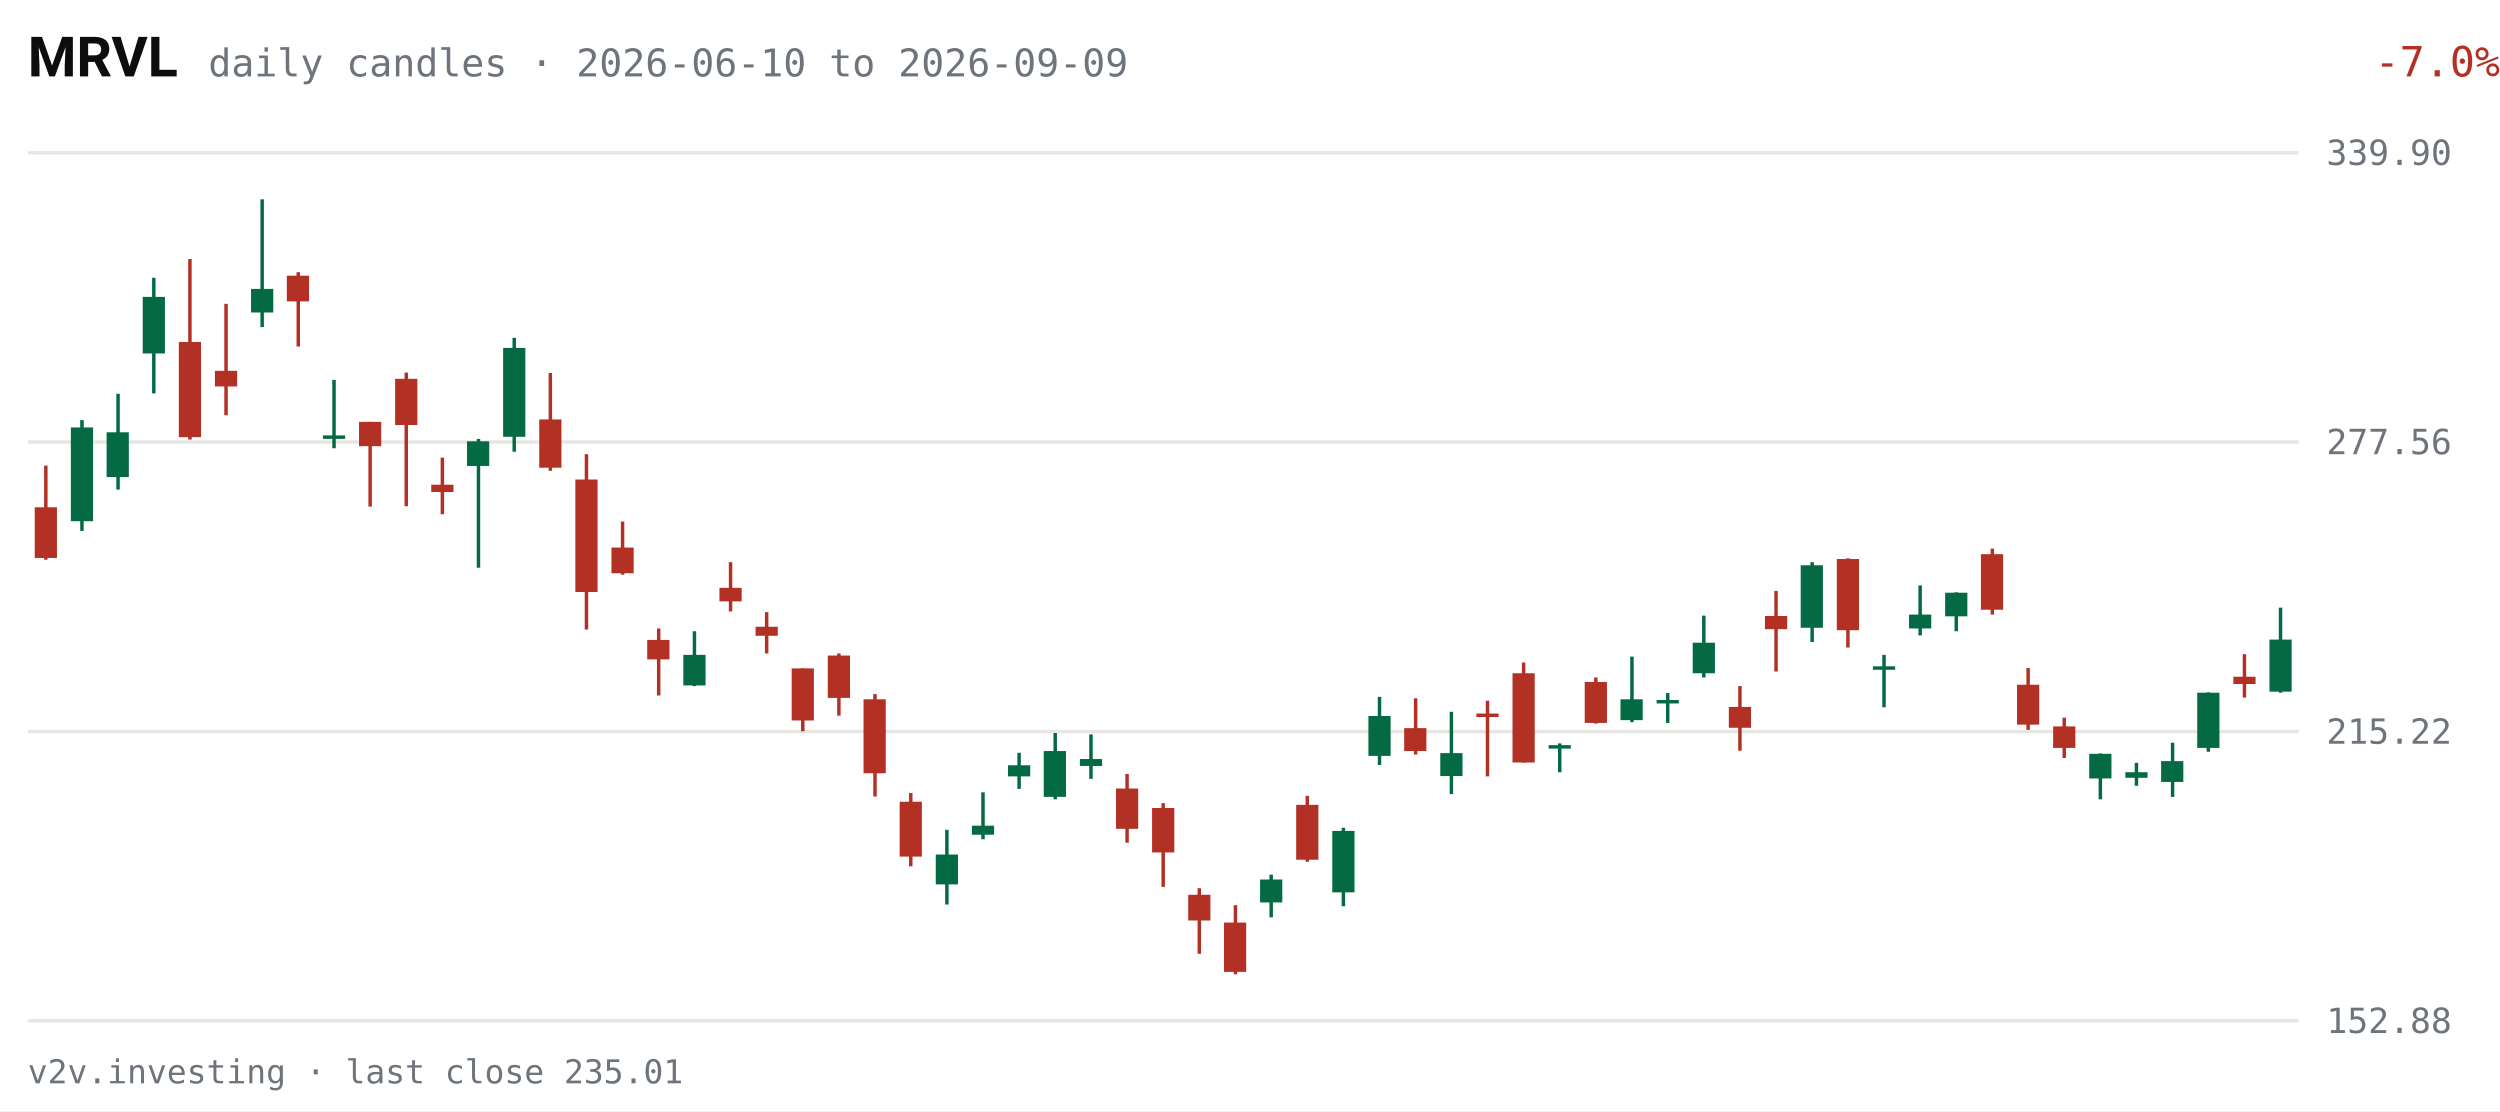
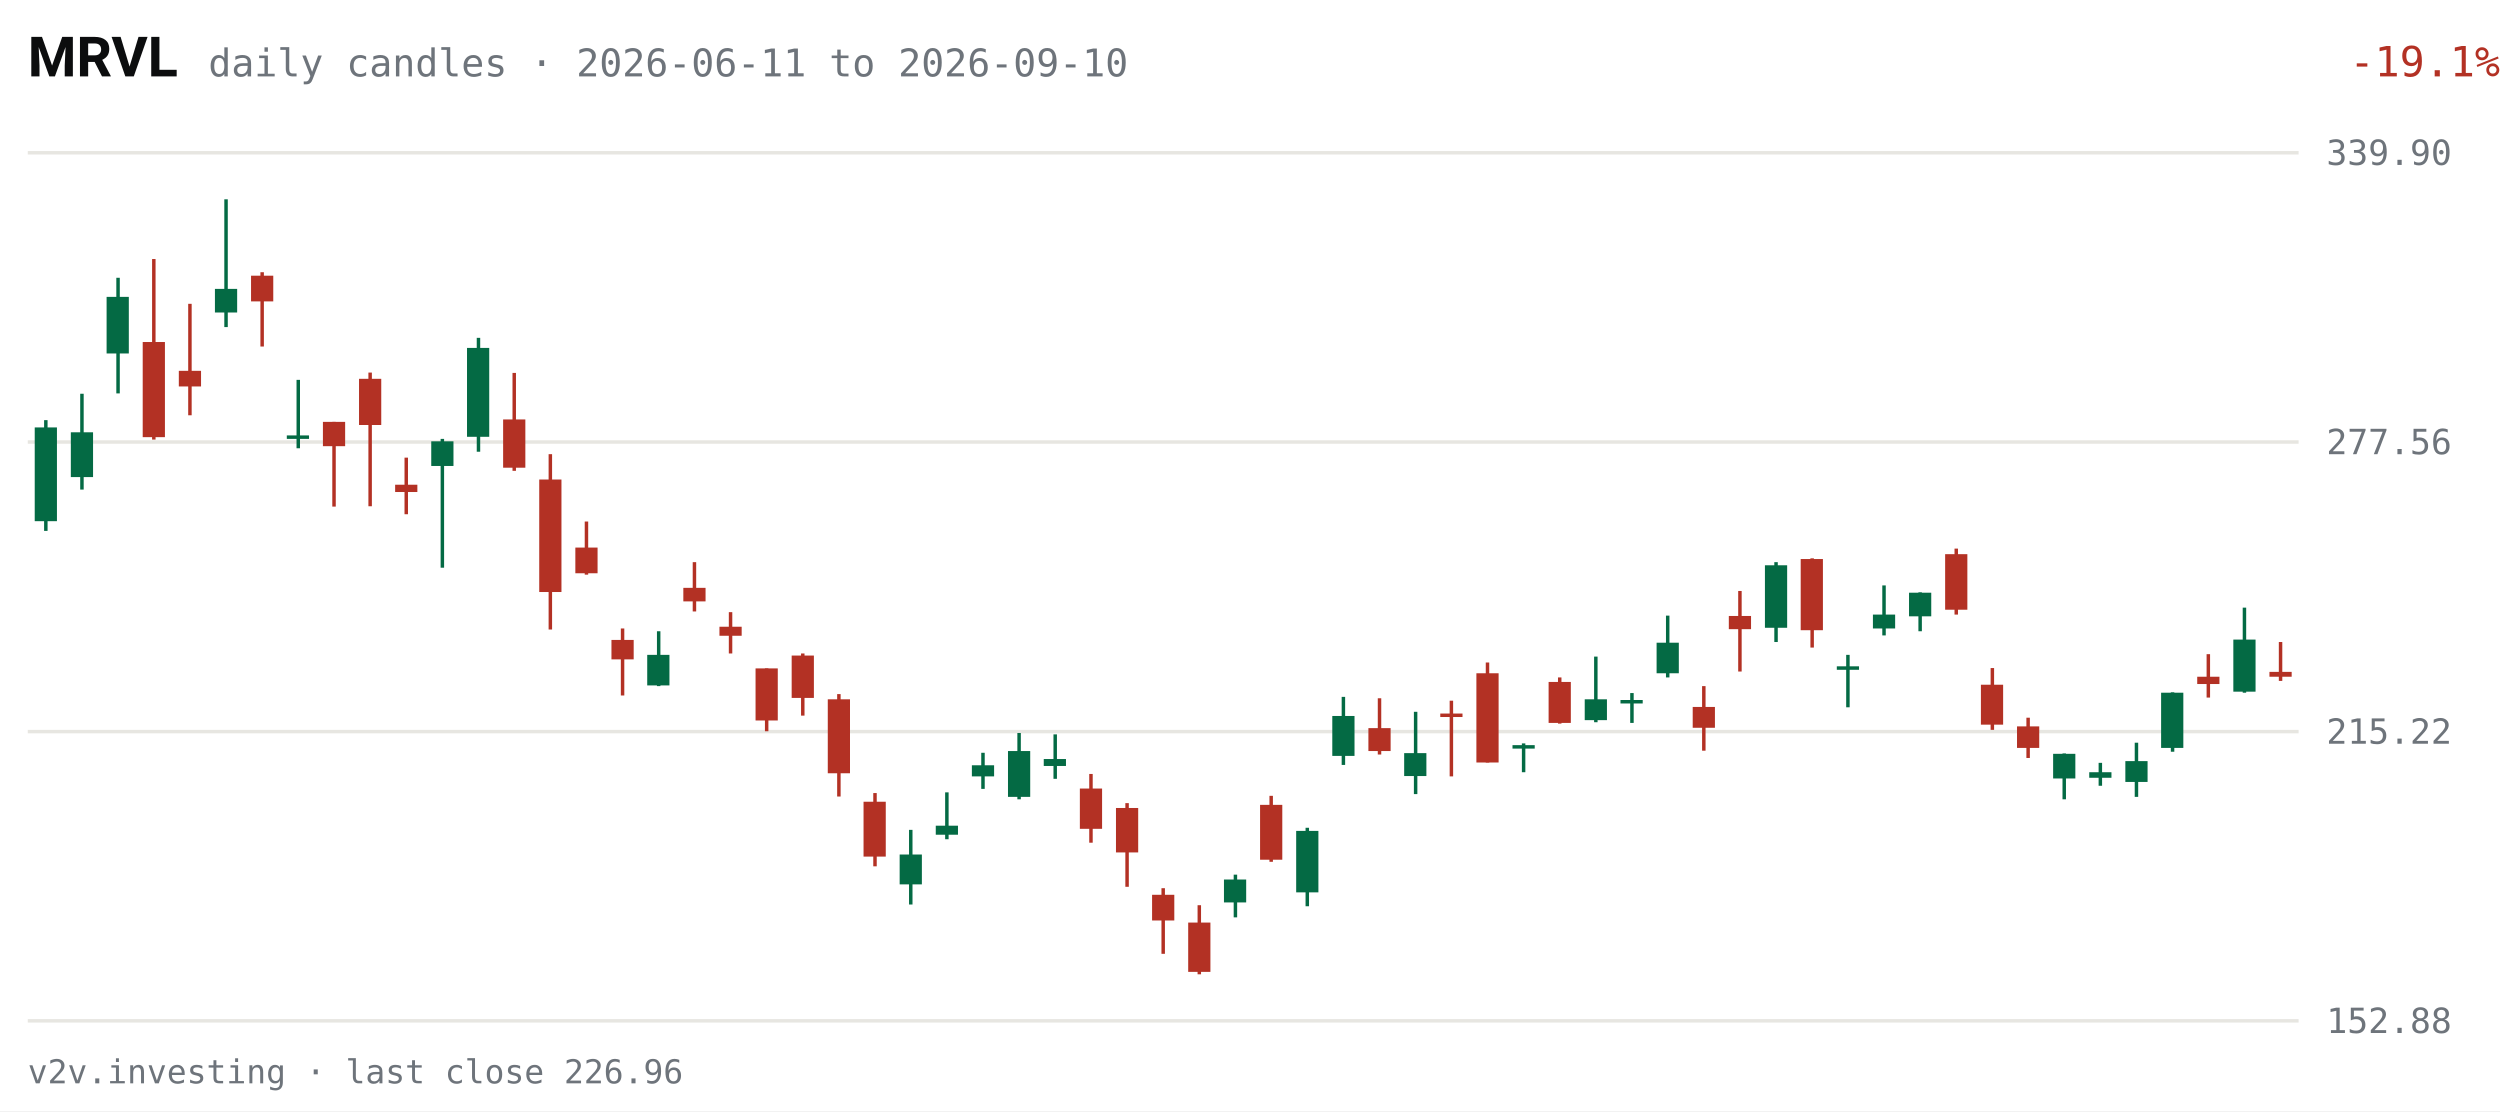
<svg xmlns="http://www.w3.org/2000/svg" viewBox="0 0 720 320" width="720" height="320" role="img" aria-label="MRVL daily candles, last 63 sessions">
  <rect width="720" height="320" fill="#FFFFFF" />
  <text x="8" y="22" fill="#0C0D0E" font-size="16" font-weight="600" font-family="system-ui,-apple-system,Segoe UI,Roboto,sans-serif">MRVL</text>
-   <text x="60" y="22" fill="#6E747B" font-size="11" font-family="ui-monospace,SFMono-Regular,Menlo,Consolas,monospace">daily candles · 2026-06-10 to 2026-09-09</text>
-   <text x="670" y="22" fill="#B33124" font-size="12" text-anchor="end" font-family="ui-monospace,SFMono-Regular,Menlo,Consolas,monospace" transform="translate(50,0)">-7.0%</text>
+   <text x="60" y="22" fill="#6E747B" font-size="11" font-family="ui-monospace,SFMono-Regular,Menlo,Consolas,monospace">daily candles · 2026-06-11 to 2026-09-10</text>
+   <text x="670" y="22" fill="#B33124" font-size="12" text-anchor="end" font-family="ui-monospace,SFMono-Regular,Menlo,Consolas,monospace" transform="translate(50,0)">-19.1%</text>
  <g font-family="ui-monospace,SFMono-Regular,Menlo,Consolas,monospace">
    <line x1="8" y1="294.0" x2="662" y2="294.0" stroke="#E7E6E1" stroke-width="1" />
    <text x="670" y="297.5" fill="#6E747B" font-size="10">152.88</text>
    <line x1="8" y1="210.7" x2="662" y2="210.7" stroke="#E7E6E1" stroke-width="1" />
    <text x="670" y="214.2" fill="#6E747B" font-size="10">215.22</text>
    <line x1="8" y1="127.3" x2="662" y2="127.3" stroke="#E7E6E1" stroke-width="1" />
    <text x="670" y="130.8" fill="#6E747B" font-size="10">277.56</text>
    <line x1="8" y1="44.0" x2="662" y2="44.0" stroke="#E7E6E1" stroke-width="1" />
    <text x="670" y="47.5" fill="#6E747B" font-size="10">339.90</text>
-     <line x1="13.2" y1="134.1" x2="13.2" y2="161.2" stroke="#B33124" stroke-width="1" />
-     <rect x="10.0" y="146.1" width="6.4" height="14.6" fill="#B33124" />
-     <line x1="23.6" y1="121.0" x2="23.6" y2="152.9" stroke="#046A44" stroke-width="1" />
-     <rect x="20.4" y="123.1" width="6.4" height="27.0" fill="#046A44" />
-     <line x1="34.0" y1="113.4" x2="34.0" y2="141.0" stroke="#046A44" stroke-width="1" />
-     <rect x="30.7" y="124.5" width="6.4" height="12.9" fill="#046A44" />
-     <line x1="44.3" y1="80.0" x2="44.3" y2="113.3" stroke="#046A44" stroke-width="1" />
-     <rect x="41.1" y="85.5" width="6.4" height="16.3" fill="#046A44" />
-     <line x1="54.7" y1="74.6" x2="54.7" y2="126.6" stroke="#B33124" stroke-width="1" />
-     <rect x="51.5" y="98.5" width="6.4" height="27.4" fill="#B33124" />
-     <line x1="65.1" y1="87.5" x2="65.1" y2="119.6" stroke="#B33124" stroke-width="1" />
-     <rect x="61.9" y="106.8" width="6.4" height="4.5" fill="#B33124" />
-     <line x1="75.5" y1="57.4" x2="75.5" y2="94.2" stroke="#046A44" stroke-width="1" />
-     <rect x="72.3" y="83.2" width="6.4" height="6.8" fill="#046A44" />
-     <line x1="85.9" y1="78.4" x2="85.9" y2="99.8" stroke="#B33124" stroke-width="1" />
-     <rect x="82.6" y="79.4" width="6.4" height="7.4" fill="#B33124" />
-     <line x1="96.2" y1="109.4" x2="96.2" y2="129.1" stroke="#046A44" stroke-width="1" />
-     <rect x="93.0" y="125.4" width="6.4" height="1.0" fill="#046A44" />
-     <line x1="106.6" y1="121.5" x2="106.6" y2="145.9" stroke="#B33124" stroke-width="1" />
-     <rect x="103.4" y="121.5" width="6.4" height="7.0" fill="#B33124" />
-     <line x1="117.0" y1="107.3" x2="117.0" y2="145.8" stroke="#B33124" stroke-width="1" />
-     <rect x="113.8" y="109.1" width="6.4" height="13.3" fill="#B33124" />
-     <line x1="127.4" y1="131.8" x2="127.4" y2="148.1" stroke="#B33124" stroke-width="1" />
-     <rect x="124.2" y="139.6" width="6.4" height="2.1" fill="#B33124" />
-     <line x1="137.8" y1="126.4" x2="137.8" y2="163.5" stroke="#046A44" stroke-width="1" />
-     <rect x="134.5" y="127.1" width="6.4" height="7.1" fill="#046A44" />
-     <line x1="148.1" y1="97.3" x2="148.1" y2="130.1" stroke="#046A44" stroke-width="1" />
-     <rect x="144.9" y="100.2" width="6.4" height="25.6" fill="#046A44" />
-     <line x1="158.5" y1="107.4" x2="158.5" y2="135.6" stroke="#B33124" stroke-width="1" />
-     <rect x="155.3" y="120.8" width="6.4" height="13.9" fill="#B33124" />
-     <line x1="168.9" y1="130.8" x2="168.9" y2="181.3" stroke="#B33124" stroke-width="1" />
-     <rect x="165.7" y="138.1" width="6.4" height="32.4" fill="#B33124" />
-     <line x1="179.3" y1="150.2" x2="179.3" y2="165.5" stroke="#B33124" stroke-width="1" />
-     <rect x="176.1" y="157.7" width="6.4" height="7.4" fill="#B33124" />
-     <line x1="189.7" y1="181.0" x2="189.7" y2="200.3" stroke="#B33124" stroke-width="1" />
-     <rect x="186.4" y="184.3" width="6.4" height="5.6" fill="#B33124" />
-     <line x1="200.0" y1="181.8" x2="200.0" y2="197.6" stroke="#046A44" stroke-width="1" />
-     <rect x="196.8" y="188.6" width="6.4" height="8.8" fill="#046A44" />
-     <line x1="210.4" y1="161.9" x2="210.4" y2="176.1" stroke="#B33124" stroke-width="1" />
-     <rect x="207.2" y="169.3" width="6.4" height="3.9" fill="#B33124" />
-     <line x1="220.8" y1="176.3" x2="220.8" y2="188.2" stroke="#B33124" stroke-width="1" />
-     <rect x="217.6" y="180.5" width="6.4" height="2.6" fill="#B33124" />
-     <line x1="231.2" y1="192.5" x2="231.2" y2="210.6" stroke="#B33124" stroke-width="1" />
-     <rect x="228.0" y="192.5" width="6.4" height="15.0" fill="#B33124" />
-     <line x1="241.6" y1="188.2" x2="241.6" y2="206.1" stroke="#B33124" stroke-width="1" />
-     <rect x="238.4" y="188.8" width="6.4" height="12.2" fill="#B33124" />
-     <line x1="252.0" y1="199.9" x2="252.0" y2="229.4" stroke="#B33124" stroke-width="1" />
-     <rect x="248.7" y="201.4" width="6.4" height="21.3" fill="#B33124" />
-     <line x1="262.3" y1="228.4" x2="262.3" y2="249.5" stroke="#B33124" stroke-width="1" />
-     <rect x="259.1" y="230.9" width="6.4" height="15.8" fill="#B33124" />
-     <line x1="272.7" y1="239.0" x2="272.7" y2="260.5" stroke="#046A44" stroke-width="1" />
-     <rect x="269.5" y="246.1" width="6.4" height="8.6" fill="#046A44" />
-     <line x1="283.1" y1="228.2" x2="283.1" y2="241.7" stroke="#046A44" stroke-width="1" />
-     <rect x="279.9" y="237.8" width="6.4" height="2.6" fill="#046A44" />
-     <line x1="293.5" y1="216.8" x2="293.5" y2="227.2" stroke="#046A44" stroke-width="1" />
-     <rect x="290.3" y="220.4" width="6.4" height="3.2" fill="#046A44" />
-     <line x1="303.9" y1="211.1" x2="303.9" y2="230.2" stroke="#046A44" stroke-width="1" />
-     <rect x="300.6" y="216.3" width="6.4" height="13.2" fill="#046A44" />
-     <line x1="314.2" y1="211.5" x2="314.2" y2="224.3" stroke="#046A44" stroke-width="1" />
-     <rect x="311.0" y="218.6" width="6.4" height="2.0" fill="#046A44" />
-     <line x1="324.6" y1="222.9" x2="324.6" y2="242.7" stroke="#B33124" stroke-width="1" />
-     <rect x="321.4" y="227.1" width="6.4" height="11.6" fill="#B33124" />
-     <line x1="335.0" y1="231.3" x2="335.0" y2="255.4" stroke="#B33124" stroke-width="1" />
-     <rect x="331.8" y="232.7" width="6.4" height="12.8" fill="#B33124" />
-     <line x1="345.4" y1="255.8" x2="345.4" y2="274.7" stroke="#B33124" stroke-width="1" />
-     <rect x="342.2" y="257.7" width="6.4" height="7.4" fill="#B33124" />
-     <line x1="355.8" y1="260.7" x2="355.8" y2="280.6" stroke="#B33124" stroke-width="1" />
-     <rect x="352.5" y="265.7" width="6.4" height="14.2" fill="#B33124" />
-     <line x1="366.1" y1="251.9" x2="366.1" y2="264.2" stroke="#046A44" stroke-width="1" />
-     <rect x="362.9" y="253.3" width="6.4" height="6.6" fill="#046A44" />
-     <line x1="376.5" y1="229.2" x2="376.5" y2="248.2" stroke="#B33124" stroke-width="1" />
-     <rect x="373.3" y="231.8" width="6.4" height="15.8" fill="#B33124" />
-     <line x1="386.9" y1="238.4" x2="386.9" y2="261.0" stroke="#046A44" stroke-width="1" />
-     <rect x="383.7" y="239.3" width="6.4" height="17.7" fill="#046A44" />
-     <line x1="397.3" y1="200.7" x2="397.3" y2="220.3" stroke="#046A44" stroke-width="1" />
-     <rect x="394.1" y="206.2" width="6.4" height="11.5" fill="#046A44" />
-     <line x1="407.7" y1="201.1" x2="407.7" y2="217.3" stroke="#B33124" stroke-width="1" />
-     <rect x="404.4" y="209.7" width="6.4" height="6.6" fill="#B33124" />
-     <line x1="418.0" y1="205.0" x2="418.0" y2="228.7" stroke="#046A44" stroke-width="1" />
-     <rect x="414.8" y="216.9" width="6.4" height="6.6" fill="#046A44" />
-     <line x1="428.4" y1="201.8" x2="428.4" y2="223.6" stroke="#B33124" stroke-width="1" />
-     <rect x="425.2" y="205.5" width="6.4" height="1.0" fill="#B33124" />
-     <line x1="438.8" y1="190.8" x2="438.8" y2="219.6" stroke="#B33124" stroke-width="1" />
-     <rect x="435.6" y="193.9" width="6.4" height="25.7" fill="#B33124" />
-     <line x1="449.2" y1="214.1" x2="449.2" y2="222.4" stroke="#046A44" stroke-width="1" />
-     <rect x="446.0" y="214.6" width="6.4" height="1.0" fill="#046A44" />
-     <line x1="459.6" y1="195.1" x2="459.6" y2="208.4" stroke="#B33124" stroke-width="1" />
-     <rect x="456.4" y="196.4" width="6.4" height="11.8" fill="#B33124" />
-     <line x1="470.0" y1="189.1" x2="470.0" y2="208.0" stroke="#046A44" stroke-width="1" />
-     <rect x="466.7" y="201.4" width="6.4" height="6.0" fill="#046A44" />
-     <line x1="480.3" y1="199.6" x2="480.3" y2="208.2" stroke="#046A44" stroke-width="1" />
-     <rect x="477.1" y="201.6" width="6.4" height="1.0" fill="#046A44" />
-     <line x1="490.7" y1="177.3" x2="490.7" y2="195.1" stroke="#046A44" stroke-width="1" />
-     <rect x="487.5" y="185.1" width="6.4" height="8.8" fill="#046A44" />
-     <line x1="501.1" y1="197.6" x2="501.1" y2="216.2" stroke="#B33124" stroke-width="1" />
-     <rect x="497.9" y="203.6" width="6.4" height="6.0" fill="#B33124" />
-     <line x1="511.5" y1="170.2" x2="511.5" y2="193.4" stroke="#B33124" stroke-width="1" />
-     <rect x="508.3" y="177.4" width="6.4" height="3.8" fill="#B33124" />
-     <line x1="521.9" y1="161.9" x2="521.9" y2="184.9" stroke="#046A44" stroke-width="1" />
-     <rect x="518.6" y="162.8" width="6.4" height="18.0" fill="#046A44" />
-     <line x1="532.2" y1="160.8" x2="532.2" y2="186.5" stroke="#B33124" stroke-width="1" />
-     <rect x="529.0" y="161.0" width="6.4" height="20.5" fill="#B33124" />
-     <line x1="542.6" y1="188.6" x2="542.6" y2="203.7" stroke="#046A44" stroke-width="1" />
-     <rect x="539.4" y="191.9" width="6.4" height="1.0" fill="#046A44" />
-     <line x1="553.0" y1="168.6" x2="553.0" y2="183.0" stroke="#046A44" stroke-width="1" />
-     <rect x="549.8" y="177.0" width="6.4" height="4.0" fill="#046A44" />
-     <line x1="563.4" y1="170.6" x2="563.4" y2="181.8" stroke="#046A44" stroke-width="1" />
-     <rect x="560.2" y="170.7" width="6.4" height="6.8" fill="#046A44" />
-     <line x1="573.8" y1="158.0" x2="573.8" y2="177.0" stroke="#B33124" stroke-width="1" />
-     <rect x="570.5" y="159.6" width="6.4" height="16.0" fill="#B33124" />
-     <line x1="584.1" y1="192.4" x2="584.1" y2="210.2" stroke="#B33124" stroke-width="1" />
-     <rect x="580.9" y="197.2" width="6.4" height="11.5" fill="#B33124" />
-     <line x1="594.5" y1="206.7" x2="594.5" y2="218.3" stroke="#B33124" stroke-width="1" />
-     <rect x="591.3" y="209.2" width="6.4" height="6.2" fill="#B33124" />
-     <line x1="604.9" y1="217.0" x2="604.9" y2="230.2" stroke="#046A44" stroke-width="1" />
-     <rect x="601.7" y="217.1" width="6.4" height="7.1" fill="#046A44" />
-     <line x1="615.3" y1="219.7" x2="615.3" y2="226.3" stroke="#046A44" stroke-width="1" />
-     <rect x="612.1" y="222.4" width="6.4" height="1.6" fill="#046A44" />
-     <line x1="625.7" y1="213.9" x2="625.7" y2="229.5" stroke="#046A44" stroke-width="1" />
-     <rect x="622.4" y="219.2" width="6.4" height="6.0" fill="#046A44" />
-     <line x1="636.0" y1="199.4" x2="636.0" y2="216.5" stroke="#046A44" stroke-width="1" />
-     <rect x="632.8" y="199.5" width="6.4" height="15.9" fill="#046A44" />
-     <line x1="646.4" y1="188.4" x2="646.4" y2="200.9" stroke="#B33124" stroke-width="1" />
-     <rect x="643.2" y="194.9" width="6.4" height="2.1" fill="#B33124" />
-     <line x1="656.8" y1="175.0" x2="656.8" y2="199.5" stroke="#046A44" stroke-width="1" />
-     <rect x="653.6" y="184.2" width="6.4" height="15.0" fill="#046A44" />
+     <line x1="13.2" y1="121.0" x2="13.2" y2="152.9" stroke="#046A44" stroke-width="1" />
+     <rect x="10.0" y="123.1" width="6.4" height="27.0" fill="#046A44" />
+     <line x1="23.6" y1="113.4" x2="23.6" y2="141.0" stroke="#046A44" stroke-width="1" />
+     <rect x="20.4" y="124.5" width="6.4" height="12.9" fill="#046A44" />
+     <line x1="34.0" y1="80.0" x2="34.0" y2="113.3" stroke="#046A44" stroke-width="1" />
+     <rect x="30.7" y="85.5" width="6.4" height="16.3" fill="#046A44" />
+     <line x1="44.3" y1="74.6" x2="44.3" y2="126.6" stroke="#B33124" stroke-width="1" />
+     <rect x="41.1" y="98.5" width="6.4" height="27.4" fill="#B33124" />
+     <line x1="54.7" y1="87.5" x2="54.7" y2="119.6" stroke="#B33124" stroke-width="1" />
+     <rect x="51.5" y="106.8" width="6.4" height="4.5" fill="#B33124" />
+     <line x1="65.1" y1="57.4" x2="65.1" y2="94.2" stroke="#046A44" stroke-width="1" />
+     <rect x="61.9" y="83.2" width="6.4" height="6.8" fill="#046A44" />
+     <line x1="75.5" y1="78.4" x2="75.5" y2="99.8" stroke="#B33124" stroke-width="1" />
+     <rect x="72.3" y="79.4" width="6.4" height="7.4" fill="#B33124" />
+     <line x1="85.9" y1="109.4" x2="85.9" y2="129.1" stroke="#046A44" stroke-width="1" />
+     <rect x="82.6" y="125.4" width="6.4" height="1.0" fill="#046A44" />
+     <line x1="96.2" y1="121.5" x2="96.2" y2="145.9" stroke="#B33124" stroke-width="1" />
+     <rect x="93.0" y="121.5" width="6.4" height="7.0" fill="#B33124" />
+     <line x1="106.6" y1="107.3" x2="106.6" y2="145.8" stroke="#B33124" stroke-width="1" />
+     <rect x="103.4" y="109.1" width="6.4" height="13.3" fill="#B33124" />
+     <line x1="117.0" y1="131.8" x2="117.0" y2="148.1" stroke="#B33124" stroke-width="1" />
+     <rect x="113.8" y="139.6" width="6.4" height="2.1" fill="#B33124" />
+     <line x1="127.4" y1="126.4" x2="127.4" y2="163.5" stroke="#046A44" stroke-width="1" />
+     <rect x="124.2" y="127.1" width="6.4" height="7.1" fill="#046A44" />
+     <line x1="137.8" y1="97.3" x2="137.8" y2="130.1" stroke="#046A44" stroke-width="1" />
+     <rect x="134.5" y="100.2" width="6.4" height="25.6" fill="#046A44" />
+     <line x1="148.1" y1="107.4" x2="148.1" y2="135.6" stroke="#B33124" stroke-width="1" />
+     <rect x="144.9" y="120.8" width="6.4" height="13.9" fill="#B33124" />
+     <line x1="158.5" y1="130.8" x2="158.5" y2="181.3" stroke="#B33124" stroke-width="1" />
+     <rect x="155.3" y="138.1" width="6.4" height="32.4" fill="#B33124" />
+     <line x1="168.9" y1="150.2" x2="168.9" y2="165.5" stroke="#B33124" stroke-width="1" />
+     <rect x="165.7" y="157.7" width="6.4" height="7.4" fill="#B33124" />
+     <line x1="179.3" y1="181.0" x2="179.3" y2="200.3" stroke="#B33124" stroke-width="1" />
+     <rect x="176.1" y="184.3" width="6.4" height="5.6" fill="#B33124" />
+     <line x1="189.7" y1="181.8" x2="189.7" y2="197.6" stroke="#046A44" stroke-width="1" />
+     <rect x="186.4" y="188.6" width="6.4" height="8.8" fill="#046A44" />
+     <line x1="200.0" y1="161.9" x2="200.0" y2="176.1" stroke="#B33124" stroke-width="1" />
+     <rect x="196.8" y="169.3" width="6.4" height="3.9" fill="#B33124" />
+     <line x1="210.4" y1="176.3" x2="210.4" y2="188.2" stroke="#B33124" stroke-width="1" />
+     <rect x="207.2" y="180.5" width="6.4" height="2.6" fill="#B33124" />
+     <line x1="220.8" y1="192.5" x2="220.8" y2="210.6" stroke="#B33124" stroke-width="1" />
+     <rect x="217.6" y="192.5" width="6.4" height="15.0" fill="#B33124" />
+     <line x1="231.2" y1="188.2" x2="231.2" y2="206.1" stroke="#B33124" stroke-width="1" />
+     <rect x="228.0" y="188.8" width="6.4" height="12.2" fill="#B33124" />
+     <line x1="241.6" y1="199.9" x2="241.6" y2="229.4" stroke="#B33124" stroke-width="1" />
+     <rect x="238.4" y="201.4" width="6.4" height="21.3" fill="#B33124" />
+     <line x1="252.0" y1="228.4" x2="252.0" y2="249.5" stroke="#B33124" stroke-width="1" />
+     <rect x="248.7" y="230.9" width="6.4" height="15.8" fill="#B33124" />
+     <line x1="262.3" y1="239.0" x2="262.3" y2="260.5" stroke="#046A44" stroke-width="1" />
+     <rect x="259.1" y="246.1" width="6.4" height="8.6" fill="#046A44" />
+     <line x1="272.7" y1="228.2" x2="272.7" y2="241.7" stroke="#046A44" stroke-width="1" />
+     <rect x="269.5" y="237.8" width="6.4" height="2.6" fill="#046A44" />
+     <line x1="283.1" y1="216.8" x2="283.1" y2="227.2" stroke="#046A44" stroke-width="1" />
+     <rect x="279.9" y="220.4" width="6.4" height="3.2" fill="#046A44" />
+     <line x1="293.5" y1="211.1" x2="293.5" y2="230.2" stroke="#046A44" stroke-width="1" />
+     <rect x="290.3" y="216.3" width="6.4" height="13.2" fill="#046A44" />
+     <line x1="303.9" y1="211.5" x2="303.9" y2="224.3" stroke="#046A44" stroke-width="1" />
+     <rect x="300.6" y="218.6" width="6.4" height="2.0" fill="#046A44" />
+     <line x1="314.2" y1="222.9" x2="314.2" y2="242.7" stroke="#B33124" stroke-width="1" />
+     <rect x="311.0" y="227.1" width="6.4" height="11.6" fill="#B33124" />
+     <line x1="324.6" y1="231.3" x2="324.6" y2="255.4" stroke="#B33124" stroke-width="1" />
+     <rect x="321.4" y="232.7" width="6.4" height="12.8" fill="#B33124" />
+     <line x1="335.0" y1="255.8" x2="335.0" y2="274.7" stroke="#B33124" stroke-width="1" />
+     <rect x="331.8" y="257.7" width="6.4" height="7.4" fill="#B33124" />
+     <line x1="345.4" y1="260.7" x2="345.4" y2="280.6" stroke="#B33124" stroke-width="1" />
+     <rect x="342.2" y="265.7" width="6.4" height="14.2" fill="#B33124" />
+     <line x1="355.8" y1="251.9" x2="355.8" y2="264.2" stroke="#046A44" stroke-width="1" />
+     <rect x="352.5" y="253.3" width="6.4" height="6.6" fill="#046A44" />
+     <line x1="366.1" y1="229.2" x2="366.1" y2="248.2" stroke="#B33124" stroke-width="1" />
+     <rect x="362.9" y="231.8" width="6.4" height="15.8" fill="#B33124" />
+     <line x1="376.5" y1="238.4" x2="376.5" y2="261.0" stroke="#046A44" stroke-width="1" />
+     <rect x="373.3" y="239.3" width="6.4" height="17.7" fill="#046A44" />
+     <line x1="386.9" y1="200.7" x2="386.9" y2="220.3" stroke="#046A44" stroke-width="1" />
+     <rect x="383.7" y="206.2" width="6.4" height="11.5" fill="#046A44" />
+     <line x1="397.3" y1="201.1" x2="397.3" y2="217.3" stroke="#B33124" stroke-width="1" />
+     <rect x="394.1" y="209.7" width="6.4" height="6.6" fill="#B33124" />
+     <line x1="407.7" y1="205.0" x2="407.7" y2="228.7" stroke="#046A44" stroke-width="1" />
+     <rect x="404.4" y="216.9" width="6.4" height="6.6" fill="#046A44" />
+     <line x1="418.0" y1="201.8" x2="418.0" y2="223.6" stroke="#B33124" stroke-width="1" />
+     <rect x="414.8" y="205.5" width="6.4" height="1.0" fill="#B33124" />
+     <line x1="428.4" y1="190.8" x2="428.4" y2="219.6" stroke="#B33124" stroke-width="1" />
+     <rect x="425.2" y="193.9" width="6.4" height="25.7" fill="#B33124" />
+     <line x1="438.8" y1="214.1" x2="438.8" y2="222.4" stroke="#046A44" stroke-width="1" />
+     <rect x="435.6" y="214.6" width="6.4" height="1.0" fill="#046A44" />
+     <line x1="449.2" y1="195.1" x2="449.2" y2="208.4" stroke="#B33124" stroke-width="1" />
+     <rect x="446.0" y="196.4" width="6.4" height="11.8" fill="#B33124" />
+     <line x1="459.6" y1="189.1" x2="459.6" y2="208.0" stroke="#046A44" stroke-width="1" />
+     <rect x="456.4" y="201.4" width="6.4" height="6.0" fill="#046A44" />
+     <line x1="470.0" y1="199.6" x2="470.0" y2="208.2" stroke="#046A44" stroke-width="1" />
+     <rect x="466.7" y="201.6" width="6.4" height="1.0" fill="#046A44" />
+     <line x1="480.3" y1="177.3" x2="480.3" y2="195.1" stroke="#046A44" stroke-width="1" />
+     <rect x="477.1" y="185.1" width="6.4" height="8.8" fill="#046A44" />
+     <line x1="490.7" y1="197.6" x2="490.7" y2="216.2" stroke="#B33124" stroke-width="1" />
+     <rect x="487.5" y="203.6" width="6.4" height="6.0" fill="#B33124" />
+     <line x1="501.1" y1="170.2" x2="501.1" y2="193.4" stroke="#B33124" stroke-width="1" />
+     <rect x="497.9" y="177.4" width="6.4" height="3.8" fill="#B33124" />
+     <line x1="511.5" y1="161.9" x2="511.5" y2="184.9" stroke="#046A44" stroke-width="1" />
+     <rect x="508.3" y="162.8" width="6.4" height="18.0" fill="#046A44" />
+     <line x1="521.9" y1="160.8" x2="521.9" y2="186.5" stroke="#B33124" stroke-width="1" />
+     <rect x="518.6" y="161.0" width="6.4" height="20.5" fill="#B33124" />
+     <line x1="532.2" y1="188.6" x2="532.2" y2="203.7" stroke="#046A44" stroke-width="1" />
+     <rect x="529.0" y="191.9" width="6.4" height="1.0" fill="#046A44" />
+     <line x1="542.6" y1="168.6" x2="542.6" y2="183.0" stroke="#046A44" stroke-width="1" />
+     <rect x="539.4" y="177.0" width="6.4" height="4.0" fill="#046A44" />
+     <line x1="553.0" y1="170.6" x2="553.0" y2="181.8" stroke="#046A44" stroke-width="1" />
+     <rect x="549.8" y="170.7" width="6.4" height="6.8" fill="#046A44" />
+     <line x1="563.4" y1="158.0" x2="563.4" y2="177.0" stroke="#B33124" stroke-width="1" />
+     <rect x="560.2" y="159.6" width="6.4" height="16.0" fill="#B33124" />
+     <line x1="573.8" y1="192.4" x2="573.8" y2="210.2" stroke="#B33124" stroke-width="1" />
+     <rect x="570.5" y="197.2" width="6.4" height="11.5" fill="#B33124" />
+     <line x1="584.1" y1="206.7" x2="584.1" y2="218.3" stroke="#B33124" stroke-width="1" />
+     <rect x="580.9" y="209.2" width="6.4" height="6.2" fill="#B33124" />
+     <line x1="594.5" y1="217.0" x2="594.5" y2="230.2" stroke="#046A44" stroke-width="1" />
+     <rect x="591.3" y="217.1" width="6.4" height="7.1" fill="#046A44" />
+     <line x1="604.9" y1="219.7" x2="604.9" y2="226.3" stroke="#046A44" stroke-width="1" />
+     <rect x="601.7" y="222.4" width="6.4" height="1.6" fill="#046A44" />
+     <line x1="615.3" y1="213.9" x2="615.3" y2="229.5" stroke="#046A44" stroke-width="1" />
+     <rect x="612.1" y="219.2" width="6.4" height="6.0" fill="#046A44" />
+     <line x1="625.7" y1="199.4" x2="625.7" y2="216.5" stroke="#046A44" stroke-width="1" />
+     <rect x="622.4" y="199.5" width="6.4" height="15.9" fill="#046A44" />
+     <line x1="636.0" y1="188.4" x2="636.0" y2="200.9" stroke="#B33124" stroke-width="1" />
+     <rect x="632.8" y="194.9" width="6.4" height="2.1" fill="#B33124" />
+     <line x1="646.4" y1="175.0" x2="646.4" y2="199.5" stroke="#046A44" stroke-width="1" />
+     <rect x="643.2" y="184.2" width="6.4" height="15.0" fill="#046A44" />
+     <line x1="656.8" y1="184.9" x2="656.8" y2="196.1" stroke="#B33124" stroke-width="1" />
+     <rect x="653.6" y="193.5" width="6.4" height="1.4" fill="#B33124" />
  </g>
-   <text x="8" y="312" fill="#6E747B" font-size="9.5" font-family="ui-monospace,SFMono-Regular,Menlo,Consolas,monospace">v2v.investing · last close 235.01</text>
+   <text x="8" y="312" fill="#6E747B" font-size="9.5" font-family="ui-monospace,SFMono-Regular,Menlo,Consolas,monospace">v2v.investing · last close 226.96</text>
</svg>
